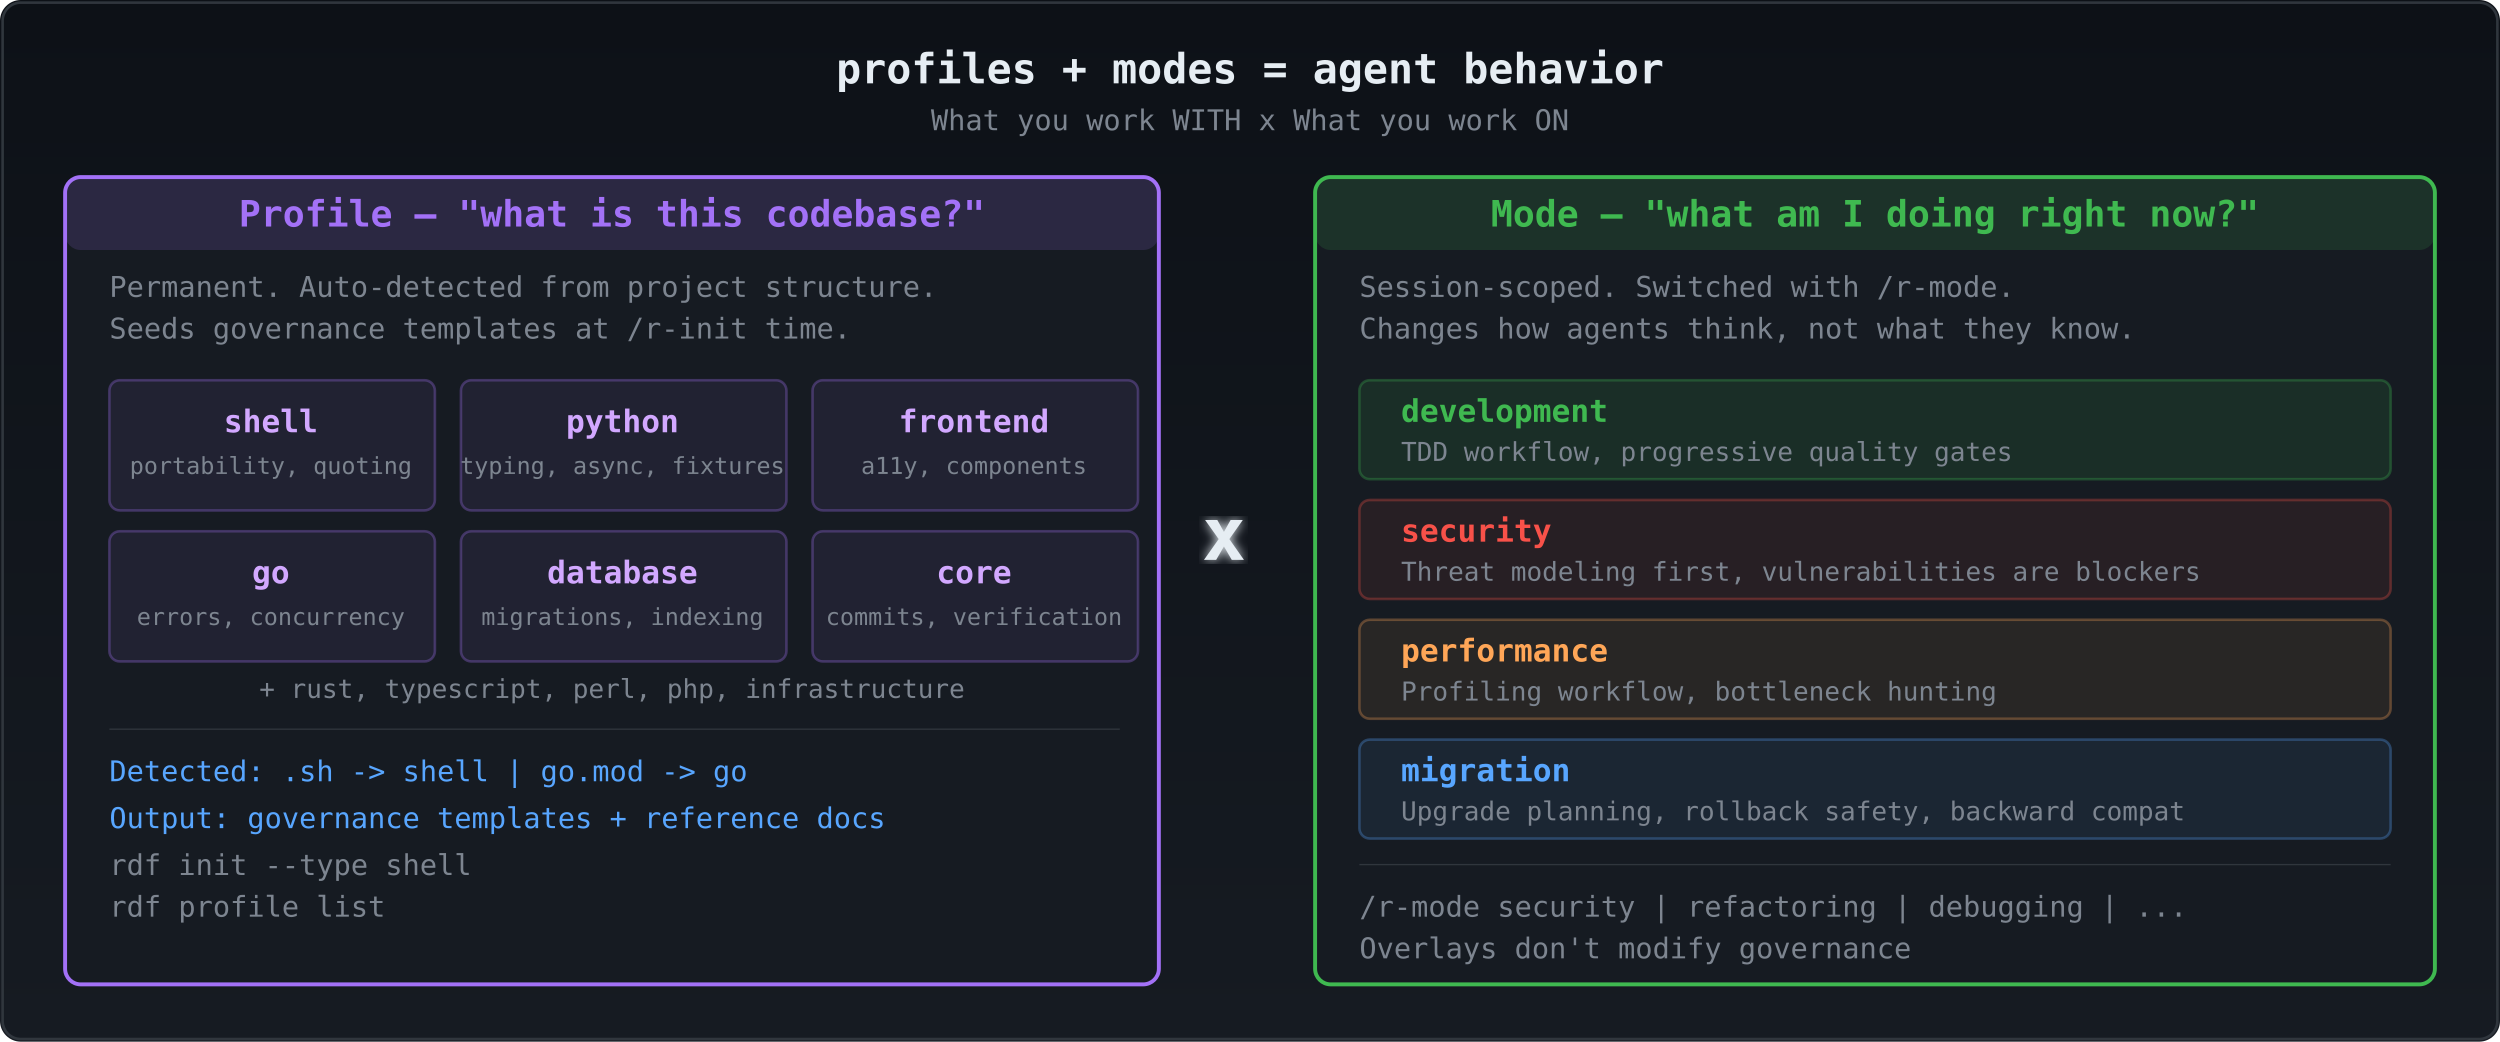
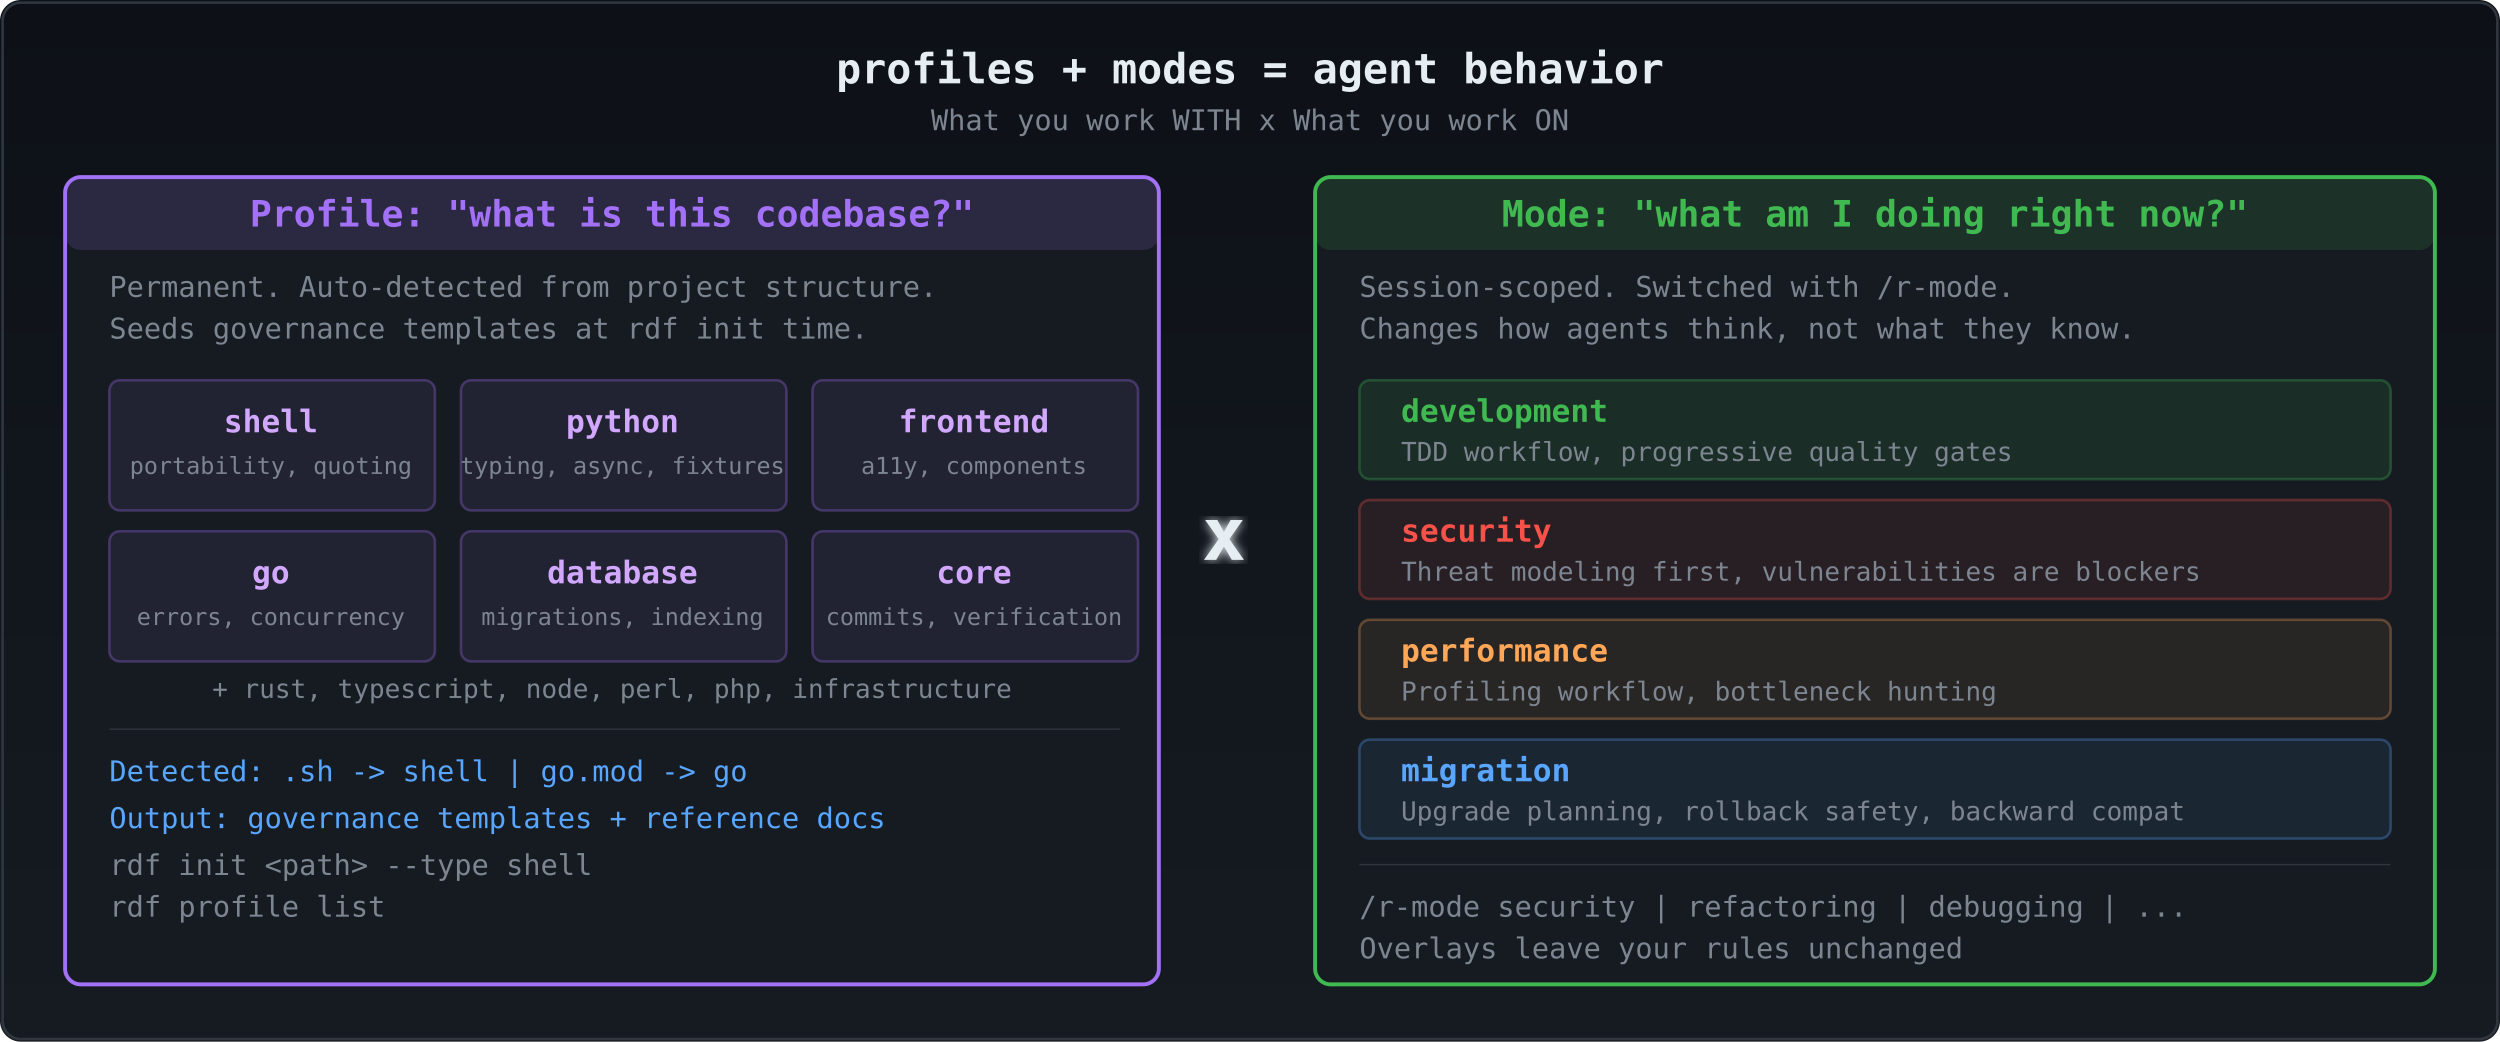
<svg xmlns="http://www.w3.org/2000/svg" viewBox="0 0 960 400" font-family="ui-monospace, 'Cascadia Code', 'Source Code Pro', Menlo, Consolas, monospace" font-size="13">
  <defs>
    <linearGradient id="bg" x1="0%" y1="0%" x2="0%" y2="100%">
      <stop offset="0%" stop-color="#0d1117" />
      <stop offset="100%" stop-color="#161b22" />
    </linearGradient>
    <filter id="glow">
      <feGaussianBlur stdDeviation="2" result="blur" />
      <feMerge>
        <feMergeNode in="blur" />
        <feMergeNode in="SourceGraphic" />
      </feMerge>
    </filter>
  </defs>
  <rect width="960" height="400" rx="8" fill="url(#bg)" />
  <rect x="1" y="1" width="958" height="398" rx="7" fill="none" stroke="#30363d" stroke-width="1" />
  <text x="480" y="32" text-anchor="middle" fill="#e6edf3" font-size="16" font-weight="bold">profiles  +  modes  =  agent behavior</text>
  <text x="480" y="50" text-anchor="middle" fill="#7d8590" font-size="11">What you work WITH  x  What you work ON</text>
  <rect x="25" y="68" width="420" height="310" rx="6" fill="#161b22" stroke="#a371f7" stroke-width="1.5" />
  <rect x="25" y="68" width="420" height="28" rx="6" fill="#a371f7" fill-opacity="0.15" />
-   <text x="235" y="87" text-anchor="middle" fill="#a371f7" font-weight="bold" font-size="14">Profile — "what is this codebase?"</text>
+   <text x="235" y="87" text-anchor="middle" fill="#a371f7" font-weight="bold" font-size="14">Profile: "what is this codebase?"</text>
  <text x="42" y="114" fill="#7d8590" font-size="11">Permanent. Auto-detected from project structure.</text>
-   <text x="42" y="130" fill="#7d8590" font-size="11">Seeds governance templates at /r-init time.</text>
+   <text x="42" y="130" fill="#7d8590" font-size="11">Seeds governance templates at rdf init time.</text>
  <rect x="42" y="146" width="125" height="50" rx="4" fill="#a371f7" fill-opacity="0.08" stroke="#a371f7" stroke-opacity="0.3" stroke-width="1" />
  <text x="104" y="166" text-anchor="middle" fill="#d2a8ff" font-size="12" font-weight="bold">shell</text>
  <text x="104" y="182" text-anchor="middle" fill="#7d8590" font-size="9">portability, quoting</text>
  <rect x="177" y="146" width="125" height="50" rx="4" fill="#a371f7" fill-opacity="0.08" stroke="#a371f7" stroke-opacity="0.3" stroke-width="1" />
  <text x="239" y="166" text-anchor="middle" fill="#d2a8ff" font-size="12" font-weight="bold">python</text>
  <text x="239" y="182" text-anchor="middle" fill="#7d8590" font-size="9">typing, async, fixtures</text>
  <rect x="312" y="146" width="125" height="50" rx="4" fill="#a371f7" fill-opacity="0.08" stroke="#a371f7" stroke-opacity="0.3" stroke-width="1" />
  <text x="374" y="166" text-anchor="middle" fill="#d2a8ff" font-size="12" font-weight="bold">frontend</text>
  <text x="374" y="182" text-anchor="middle" fill="#7d8590" font-size="9">a11y, components</text>
  <rect x="42" y="204" width="125" height="50" rx="4" fill="#a371f7" fill-opacity="0.08" stroke="#a371f7" stroke-opacity="0.3" stroke-width="1" />
  <text x="104" y="224" text-anchor="middle" fill="#d2a8ff" font-size="12" font-weight="bold">go</text>
  <text x="104" y="240" text-anchor="middle" fill="#7d8590" font-size="9">errors, concurrency</text>
  <rect x="177" y="204" width="125" height="50" rx="4" fill="#a371f7" fill-opacity="0.08" stroke="#a371f7" stroke-opacity="0.3" stroke-width="1" />
  <text x="239" y="224" text-anchor="middle" fill="#d2a8ff" font-size="12" font-weight="bold">database</text>
  <text x="239" y="240" text-anchor="middle" fill="#7d8590" font-size="9">migrations, indexing</text>
  <rect x="312" y="204" width="125" height="50" rx="4" fill="#a371f7" fill-opacity="0.08" stroke="#a371f7" stroke-opacity="0.3" stroke-width="1" />
  <text x="374" y="224" text-anchor="middle" fill="#d2a8ff" font-size="12" font-weight="bold">core</text>
  <text x="374" y="240" text-anchor="middle" fill="#7d8590" font-size="9">commits, verification</text>
-   <text x="235" y="268" text-anchor="middle" fill="#7d8590" font-size="10">+ rust, typescript, perl, php, infrastructure</text>
+   <text x="235" y="268" text-anchor="middle" fill="#7d8590" font-size="10">+ rust, typescript, node, perl, php, infrastructure</text>
  <line x1="42" y1="280" x2="430" y2="280" stroke="#30363d" stroke-width="0.5" />
  <text x="42" y="300" fill="#58a6ff" font-size="11">Detected: .sh -&gt; shell | go.mod -&gt; go</text>
  <text x="42" y="318" fill="#58a6ff" font-size="11">Output: governance templates + reference docs</text>
-   <text x="42" y="336" fill="#7d8590" font-size="11">rdf init --type shell</text>
+   <text x="42" y="336" fill="#7d8590" font-size="11">rdf init &lt;path&gt; --type shell</text>
  <text x="42" y="352" fill="#7d8590" font-size="11">rdf profile list</text>
  <text x="470" y="215" text-anchor="middle" fill="#e6edf3" font-size="28" font-weight="bold" filter="url(#glow)">x</text>
  <rect x="505" y="68" width="430" height="310" rx="6" fill="#161b22" stroke="#3fb950" stroke-width="1.5" />
  <rect x="505" y="68" width="430" height="28" rx="6" fill="#3fb950" fill-opacity="0.15" />
-   <text x="720" y="87" text-anchor="middle" fill="#3fb950" font-weight="bold" font-size="14">Mode — "what am I doing right now?"</text>
+   <text x="720" y="87" text-anchor="middle" fill="#3fb950" font-weight="bold" font-size="14">Mode: "what am I doing right now?"</text>
  <text x="522" y="114" fill="#7d8590" font-size="11">Session-scoped. Switched with /r-mode.</text>
  <text x="522" y="130" fill="#7d8590" font-size="11">Changes how agents think, not what they know.</text>
  <rect x="522" y="146" width="396" height="38" rx="4" fill="#3fb950" fill-opacity="0.12" stroke="#3fb950" stroke-opacity="0.3" stroke-width="1" />
  <text x="538" y="162" fill="#3fb950" font-size="12" font-weight="bold">development</text>
  <text x="538" y="177" fill="#7d8590" font-size="10">TDD workflow, progressive quality gates</text>
  <rect x="522" y="192" width="396" height="38" rx="4" fill="#f85149" fill-opacity="0.08" stroke="#f85149" stroke-opacity="0.3" stroke-width="1" />
  <text x="538" y="208" fill="#f85149" font-size="12" font-weight="bold">security</text>
  <text x="538" y="223" fill="#7d8590" font-size="10">Threat modeling first, vulnerabilities are blockers</text>
  <rect x="522" y="238" width="396" height="38" rx="4" fill="#ffa657" fill-opacity="0.08" stroke="#ffa657" stroke-opacity="0.3" stroke-width="1" />
  <text x="538" y="254" fill="#ffa657" font-size="12" font-weight="bold">performance</text>
  <text x="538" y="269" fill="#7d8590" font-size="10">Profiling workflow, bottleneck hunting</text>
  <rect x="522" y="284" width="396" height="38" rx="4" fill="#58a6ff" fill-opacity="0.08" stroke="#58a6ff" stroke-opacity="0.3" stroke-width="1" />
  <text x="538" y="300" fill="#58a6ff" font-size="12" font-weight="bold">migration</text>
  <text x="538" y="315" fill="#7d8590" font-size="10">Upgrade planning, rollback safety, backward compat</text>
  <line x1="522" y1="332" x2="918" y2="332" stroke="#30363d" stroke-width="0.5" />
  <text x="522" y="352" fill="#7d8590" font-size="11">/r-mode security | refactoring | debugging | ...</text>
-   <text x="522" y="368" fill="#7d8590" font-size="11">Overlays don't modify governance</text>
+   <text x="522" y="368" fill="#7d8590" font-size="11">Overlays leave your rules unchanged</text>
</svg>
